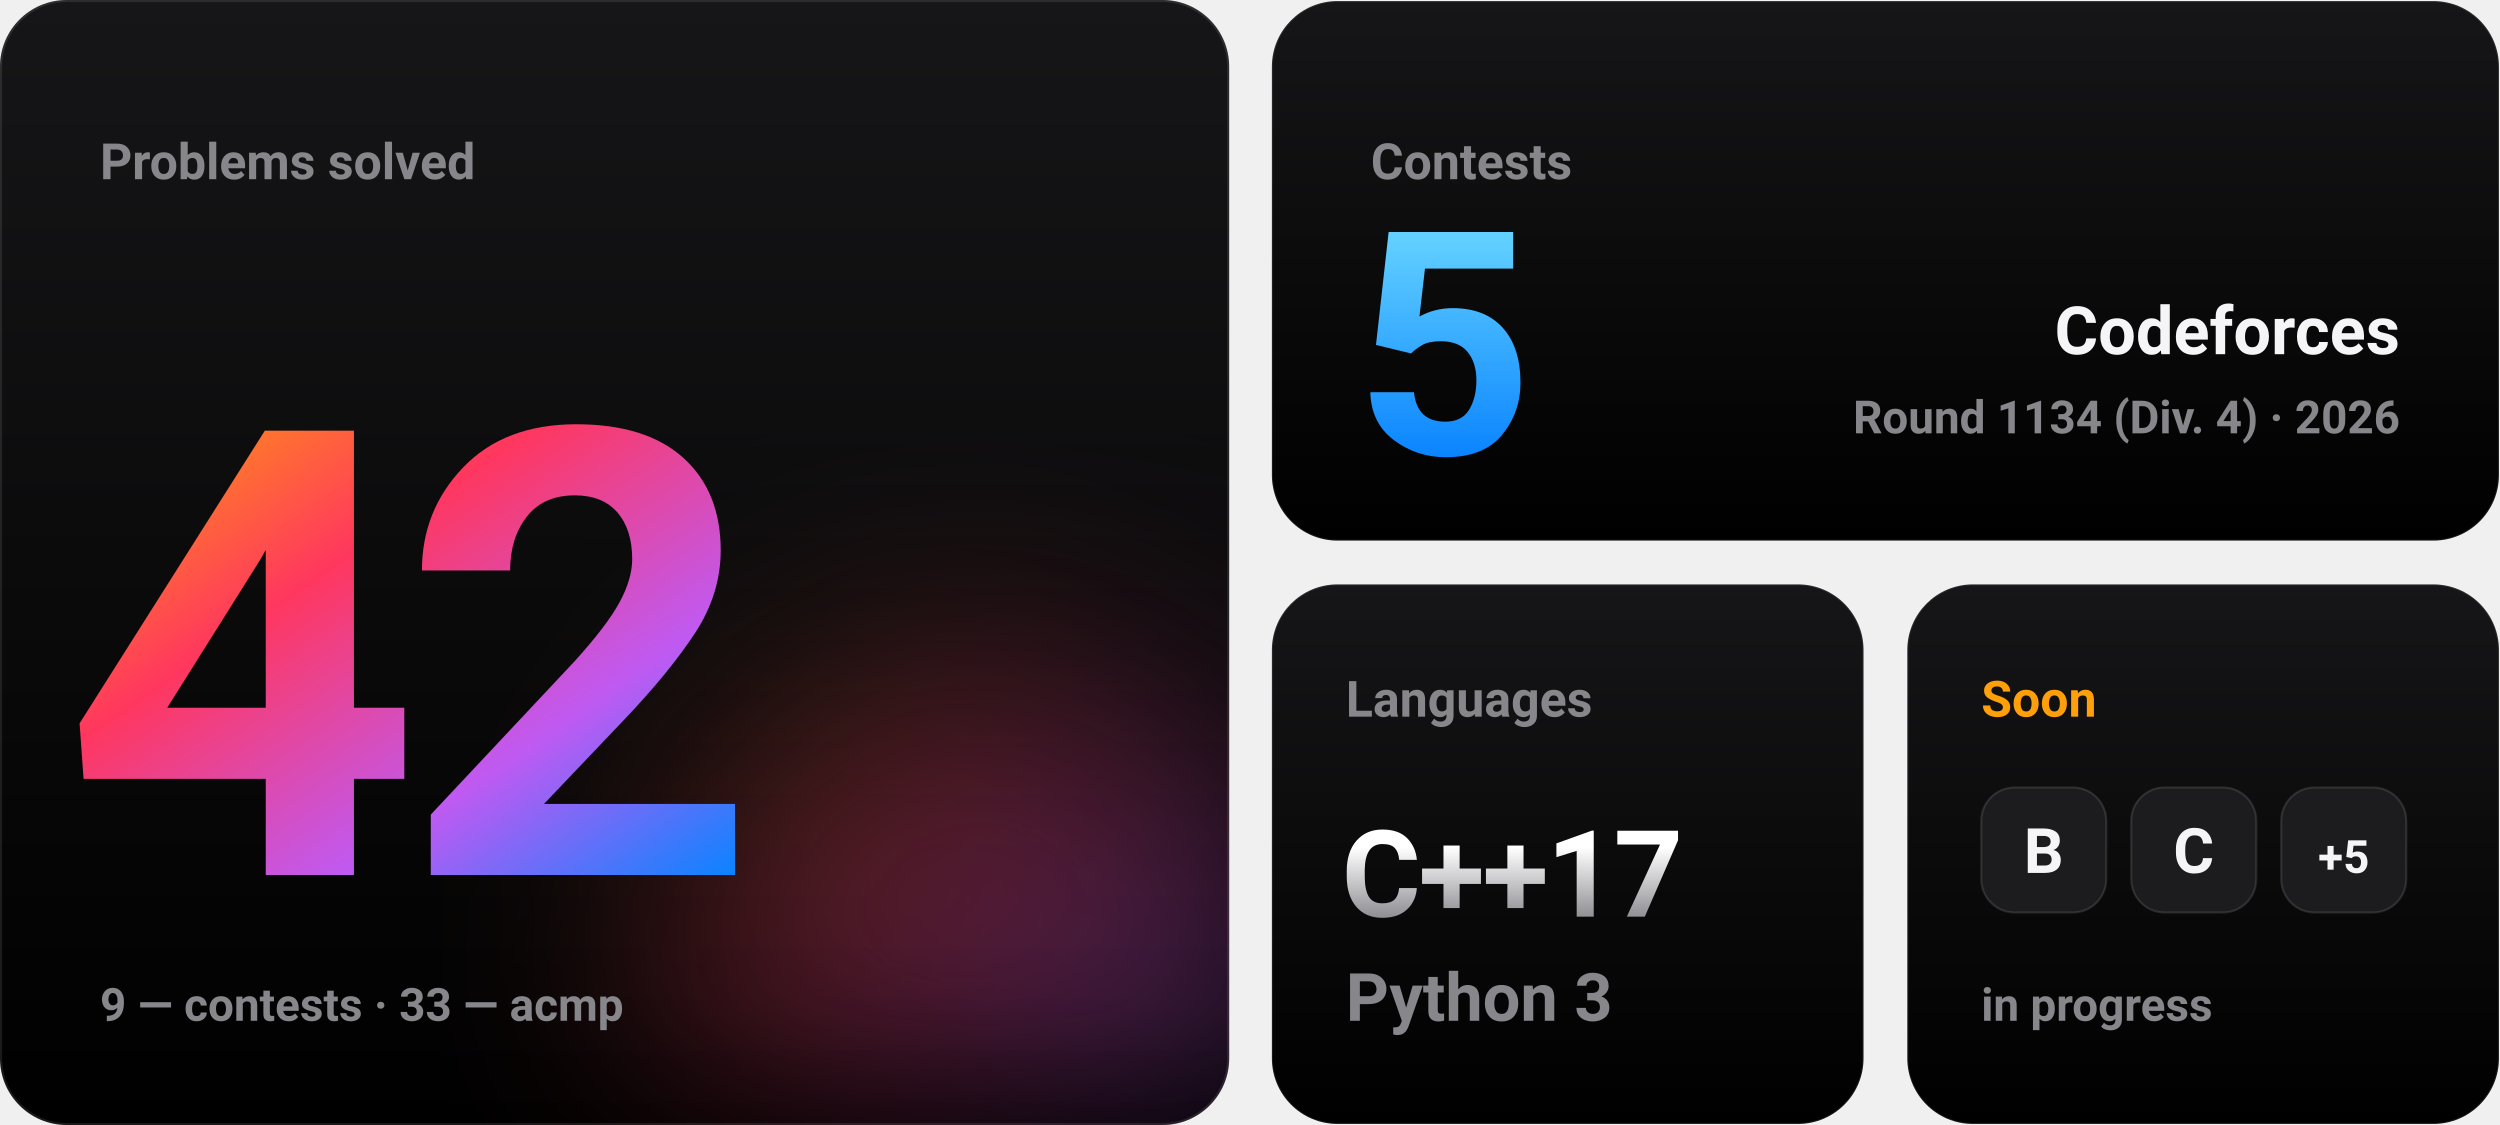
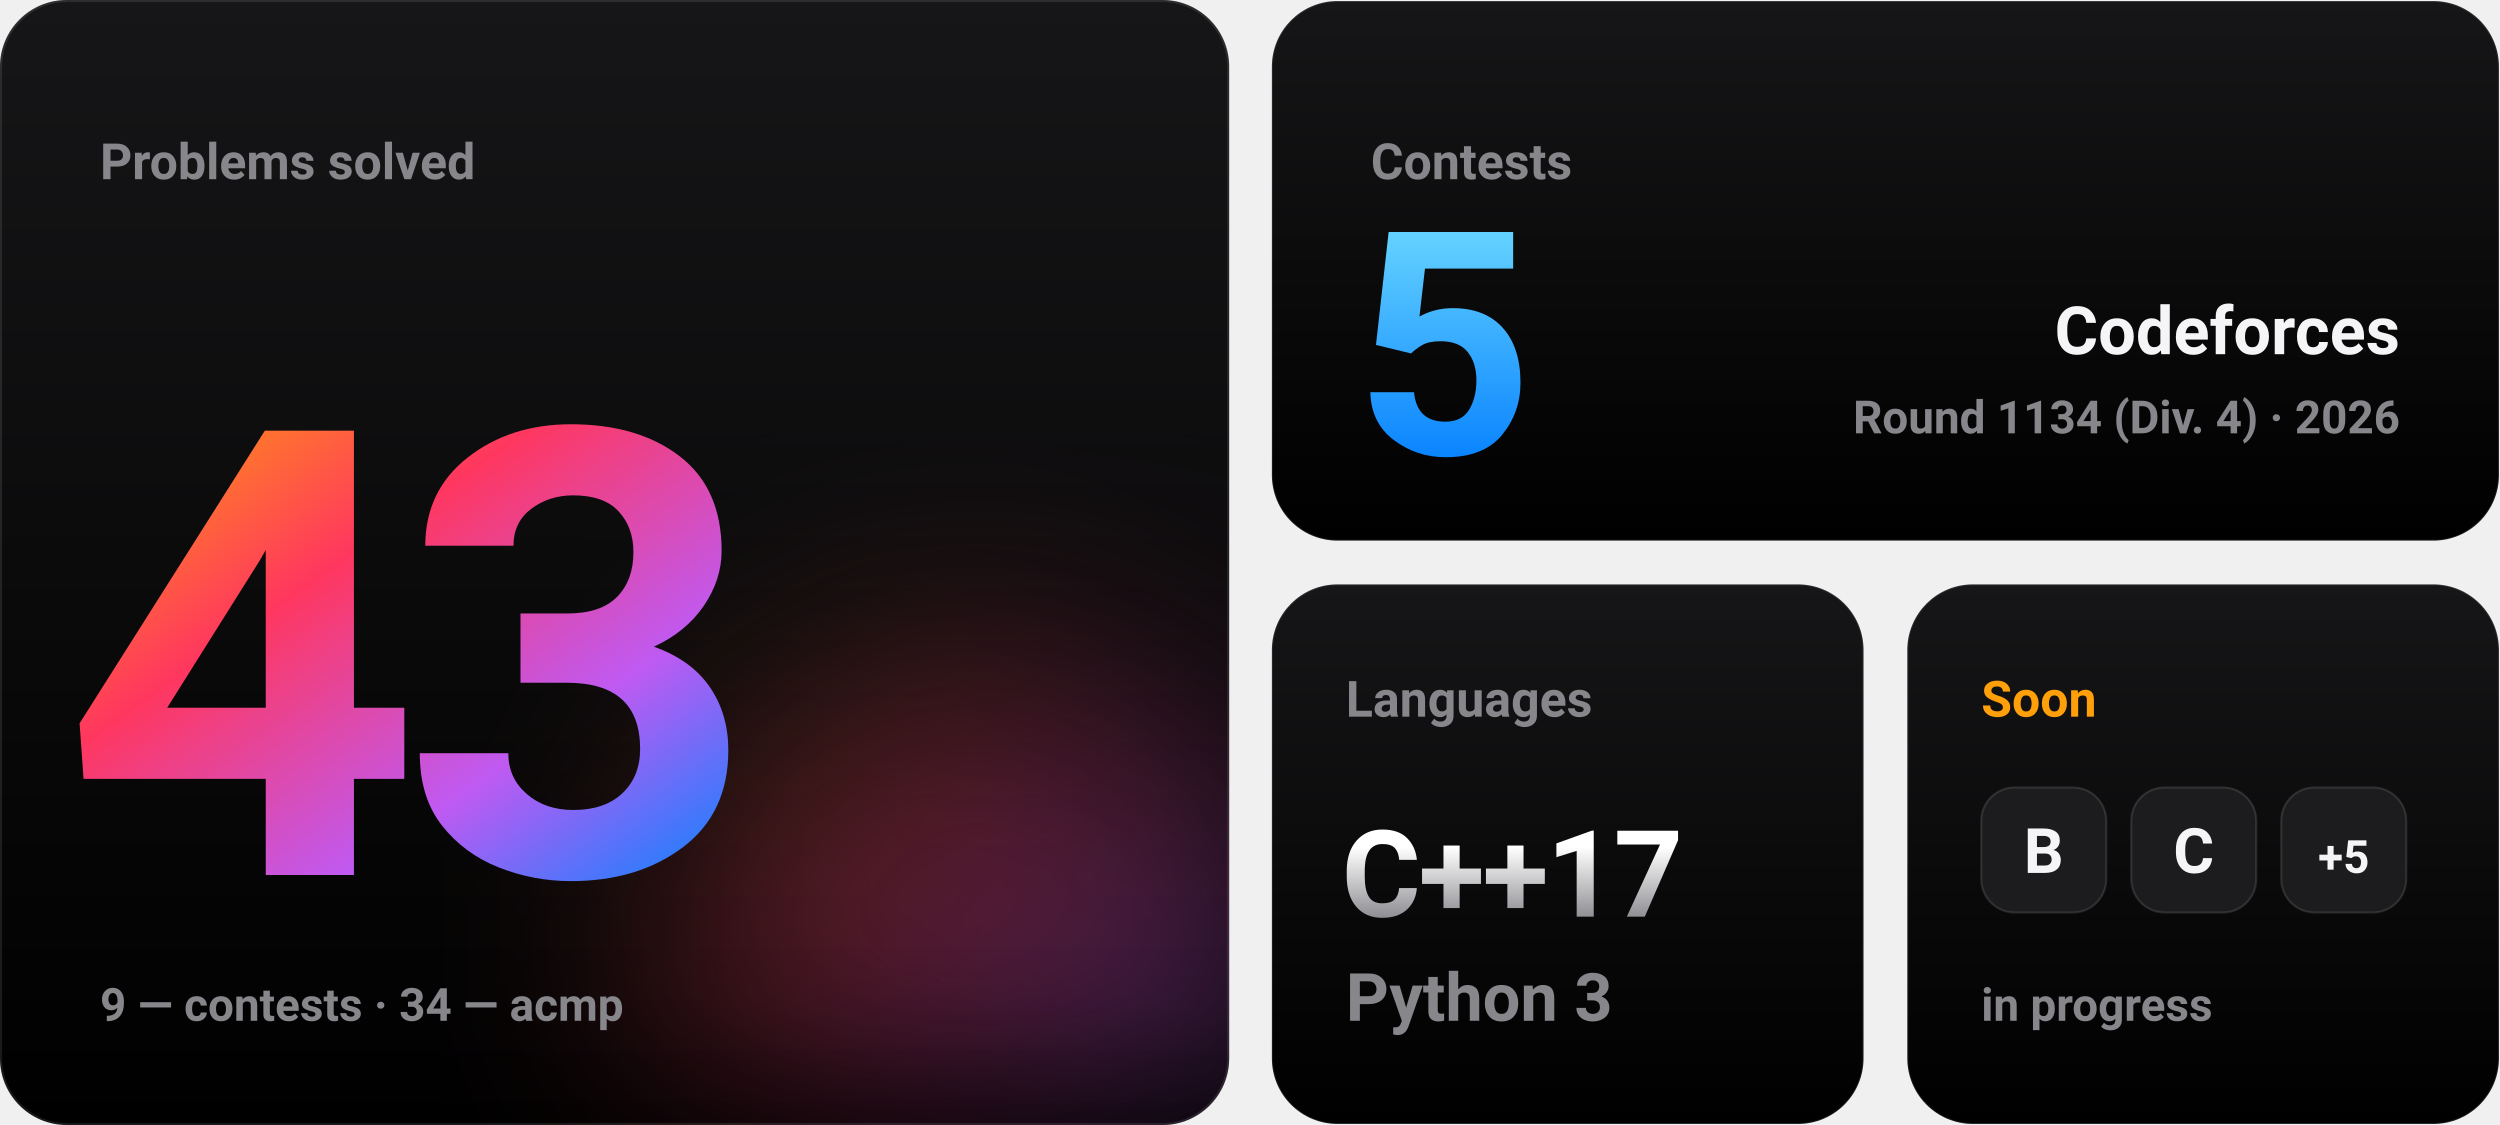
- <svg xmlns="http://www.w3.org/2000/svg" width="1200" height="540" viewBox="0 0 1200 540" role="img" aria-label="Problems solved: 42 (9 from contests, 33 from acmp). Contests: 5. Soon: B, C, D, E, F, G, H.">
+ <svg xmlns="http://www.w3.org/2000/svg" width="1200" height="540" viewBox="0 0 1200 540" role="img" aria-label="Problems solved: 43 (9 from contests, 34 from acmp). Contests: 5. Soon: B, C, D, E, F, G, H.">
  <defs>
    <linearGradient id="ai" x1="0" y1="0" x2="1" y2="1">
      <stop offset="0" stop-color="#ff9f0a" />
      <stop offset="0.35" stop-color="#ff375f" />
      <stop offset="0.7" stop-color="#bf5af2" />
      <stop offset="1" stop-color="#0a84ff" />
    </linearGradient>
    <linearGradient id="blue" x1="0" y1="0" x2="0" y2="1">
      <stop offset="0" stop-color="#64d2ff" />
      <stop offset="1" stop-color="#0a84ff" />
    </linearGradient>
    <linearGradient id="titanium" x1="0" y1="0" x2="0" y2="1">
      <stop offset="0.2" stop-color="#ffffff" />
      <stop offset="1" stop-color="#8e8e93" />
    </linearGradient>
    <linearGradient id="tile" x1="0" y1="0" x2="0" y2="1">
      <stop offset="0" stop-color="#161618" />
      <stop offset="1" stop-color="#000000" />
    </linearGradient>
    <filter id="blur" x="-100%" y="-100%" width="300%" height="300%">
      <feGaussianBlur stdDeviation="60" />
    </filter>
    <clipPath id="t1">
      <rect width="590" height="540" rx="32" />
    </clipPath>
  </defs>
  <g font-family="-apple-system, BlinkMacSystemFont, 'SF Pro Display', 'Segoe UI', Roboto, Helvetica, Arial, sans-serif">
    <g font-weight="600">
      <g clip-path="url(#t1)">
        <rect width="590" height="540" fill="url(#tile)" />
        <circle cx="470" cy="470" r="150" fill="url(#ai)" opacity="0.35" filter="url(#blur)">
          <animate attributeName="r" values="120;220;120" dur="5s" repeatCount="indefinite" calcMode="spline" keyTimes="0;0.5;1" keySplines="0.45 0 0.55 1;0.45 0 0.55 1" />
        </circle>
      </g>
      <rect x="0.5" y="0.5" width="589" height="539" rx="31.5" fill="none" stroke="#ffffff" stroke-opacity="0.1" />
      <text x="48" y="86" font-size="24" fill="#86868b">Problems solved</text>
      <g font-size="300" font-weight="700" letter-spacing="-10" fill="url(#ai)">
-         <text x="30" y="420" opacity="0">39<animate attributeName="opacity" values="0;1;0" keyTimes="0;0.000;0.250" calcMode="discrete" dur="0.8s" fill="freeze" />
+         <text x="30" y="420" opacity="0">40<animate attributeName="opacity" values="0;1;0" keyTimes="0;0.000;0.250" calcMode="discrete" dur="0.8s" fill="freeze" />
        </text>
-         <text x="30" y="420" opacity="0">40<animate attributeName="opacity" values="0;1;0" keyTimes="0;0.250;0.500" calcMode="discrete" dur="0.8s" fill="freeze" />
+         <text x="30" y="420" opacity="0">41<animate attributeName="opacity" values="0;1;0" keyTimes="0;0.250;0.500" calcMode="discrete" dur="0.8s" fill="freeze" />
        </text>
-         <text x="30" y="420" opacity="0">41<animate attributeName="opacity" values="0;1;0" keyTimes="0;0.500;0.750" calcMode="discrete" dur="0.8s" fill="freeze" />
+         <text x="30" y="420" opacity="0">42<animate attributeName="opacity" values="0;1;0" keyTimes="0;0.500;0.750" calcMode="discrete" dur="0.8s" fill="freeze" />
        </text>
-         <text x="30" y="420">42<animate attributeName="opacity" values="0;1" keyTimes="0;0.750" calcMode="discrete" dur="0.8s" fill="freeze" />
+         <text x="30" y="420">43<animate attributeName="opacity" values="0;1" keyTimes="0;0.750" calcMode="discrete" dur="0.8s" fill="freeze" />
        </text>
      </g>
-       <text x="48" y="490" font-size="22" fill="#86868b">9 — contests  ·  33 — acmp</text>
+       <text x="48" y="490" font-size="22" fill="#86868b">9 — contests  ·  34 — acmp</text>
      <rect x="610.5" y="0.5" width="589" height="259" rx="31.5" fill="url(#tile)" stroke="#ffffff" stroke-opacity="0.1" />
      <text x="658" y="86" font-size="24" fill="#86868b">Contests</text>
      <text x="650" y="218" font-size="150" font-weight="700" letter-spacing="-4" fill="url(#blue)">5</text>
      <text x="1152" y="170" font-size="32" font-weight="700" fill="#f5f5f7" text-anchor="end">Codeforces</text>
      <text x="1152" y="208" font-size="22" fill="#86868b" text-anchor="end">Round 1134 (Div. 4) · 2026</text>
      <rect x="610.5" y="280.5" width="284" height="259" rx="31.5" fill="url(#tile)" stroke="#ffffff" stroke-opacity="0.1" />
      <text x="646" y="344" font-size="24" fill="#86868b">Languages</text>
      <text x="644" y="440" font-size="58" font-weight="700" letter-spacing="-1" fill="url(#titanium)">C++17</text>
      <text x="646" y="490" font-size="32" fill="#86868b">Python 3</text>
      <rect x="915.5" y="280.5" width="284" height="259" rx="31.5" fill="url(#tile)" stroke="#ffffff" stroke-opacity="0.1" />
      <text x="951" y="344" font-size="24" fill="#ff9f0a">Soon</text>
      <rect x="951" y="378" width="60" height="60" rx="16" fill="#1c1c1e" stroke="#ffffff" stroke-opacity="0.12" />
      <text x="981" y="419" font-size="30" font-weight="700" fill="#f5f5f7" text-anchor="middle">B</text>
      <rect x="1023" y="378" width="60" height="60" rx="16" fill="#1c1c1e" stroke="#ffffff" stroke-opacity="0.12" />
      <text x="1053" y="419" font-size="30" font-weight="700" fill="#f5f5f7" text-anchor="middle">C</text>
      <rect x="1095" y="378" width="60" height="60" rx="16" fill="#1c1c1e" stroke="#ffffff" stroke-opacity="0.12" />
      <text x="1125" y="419" font-size="22" font-weight="700" fill="#f5f5f7" text-anchor="middle">+5</text>
      <text x="951" y="490" font-size="22" fill="#86868b">in progress</text>
    </g>
  </g>
</svg>
